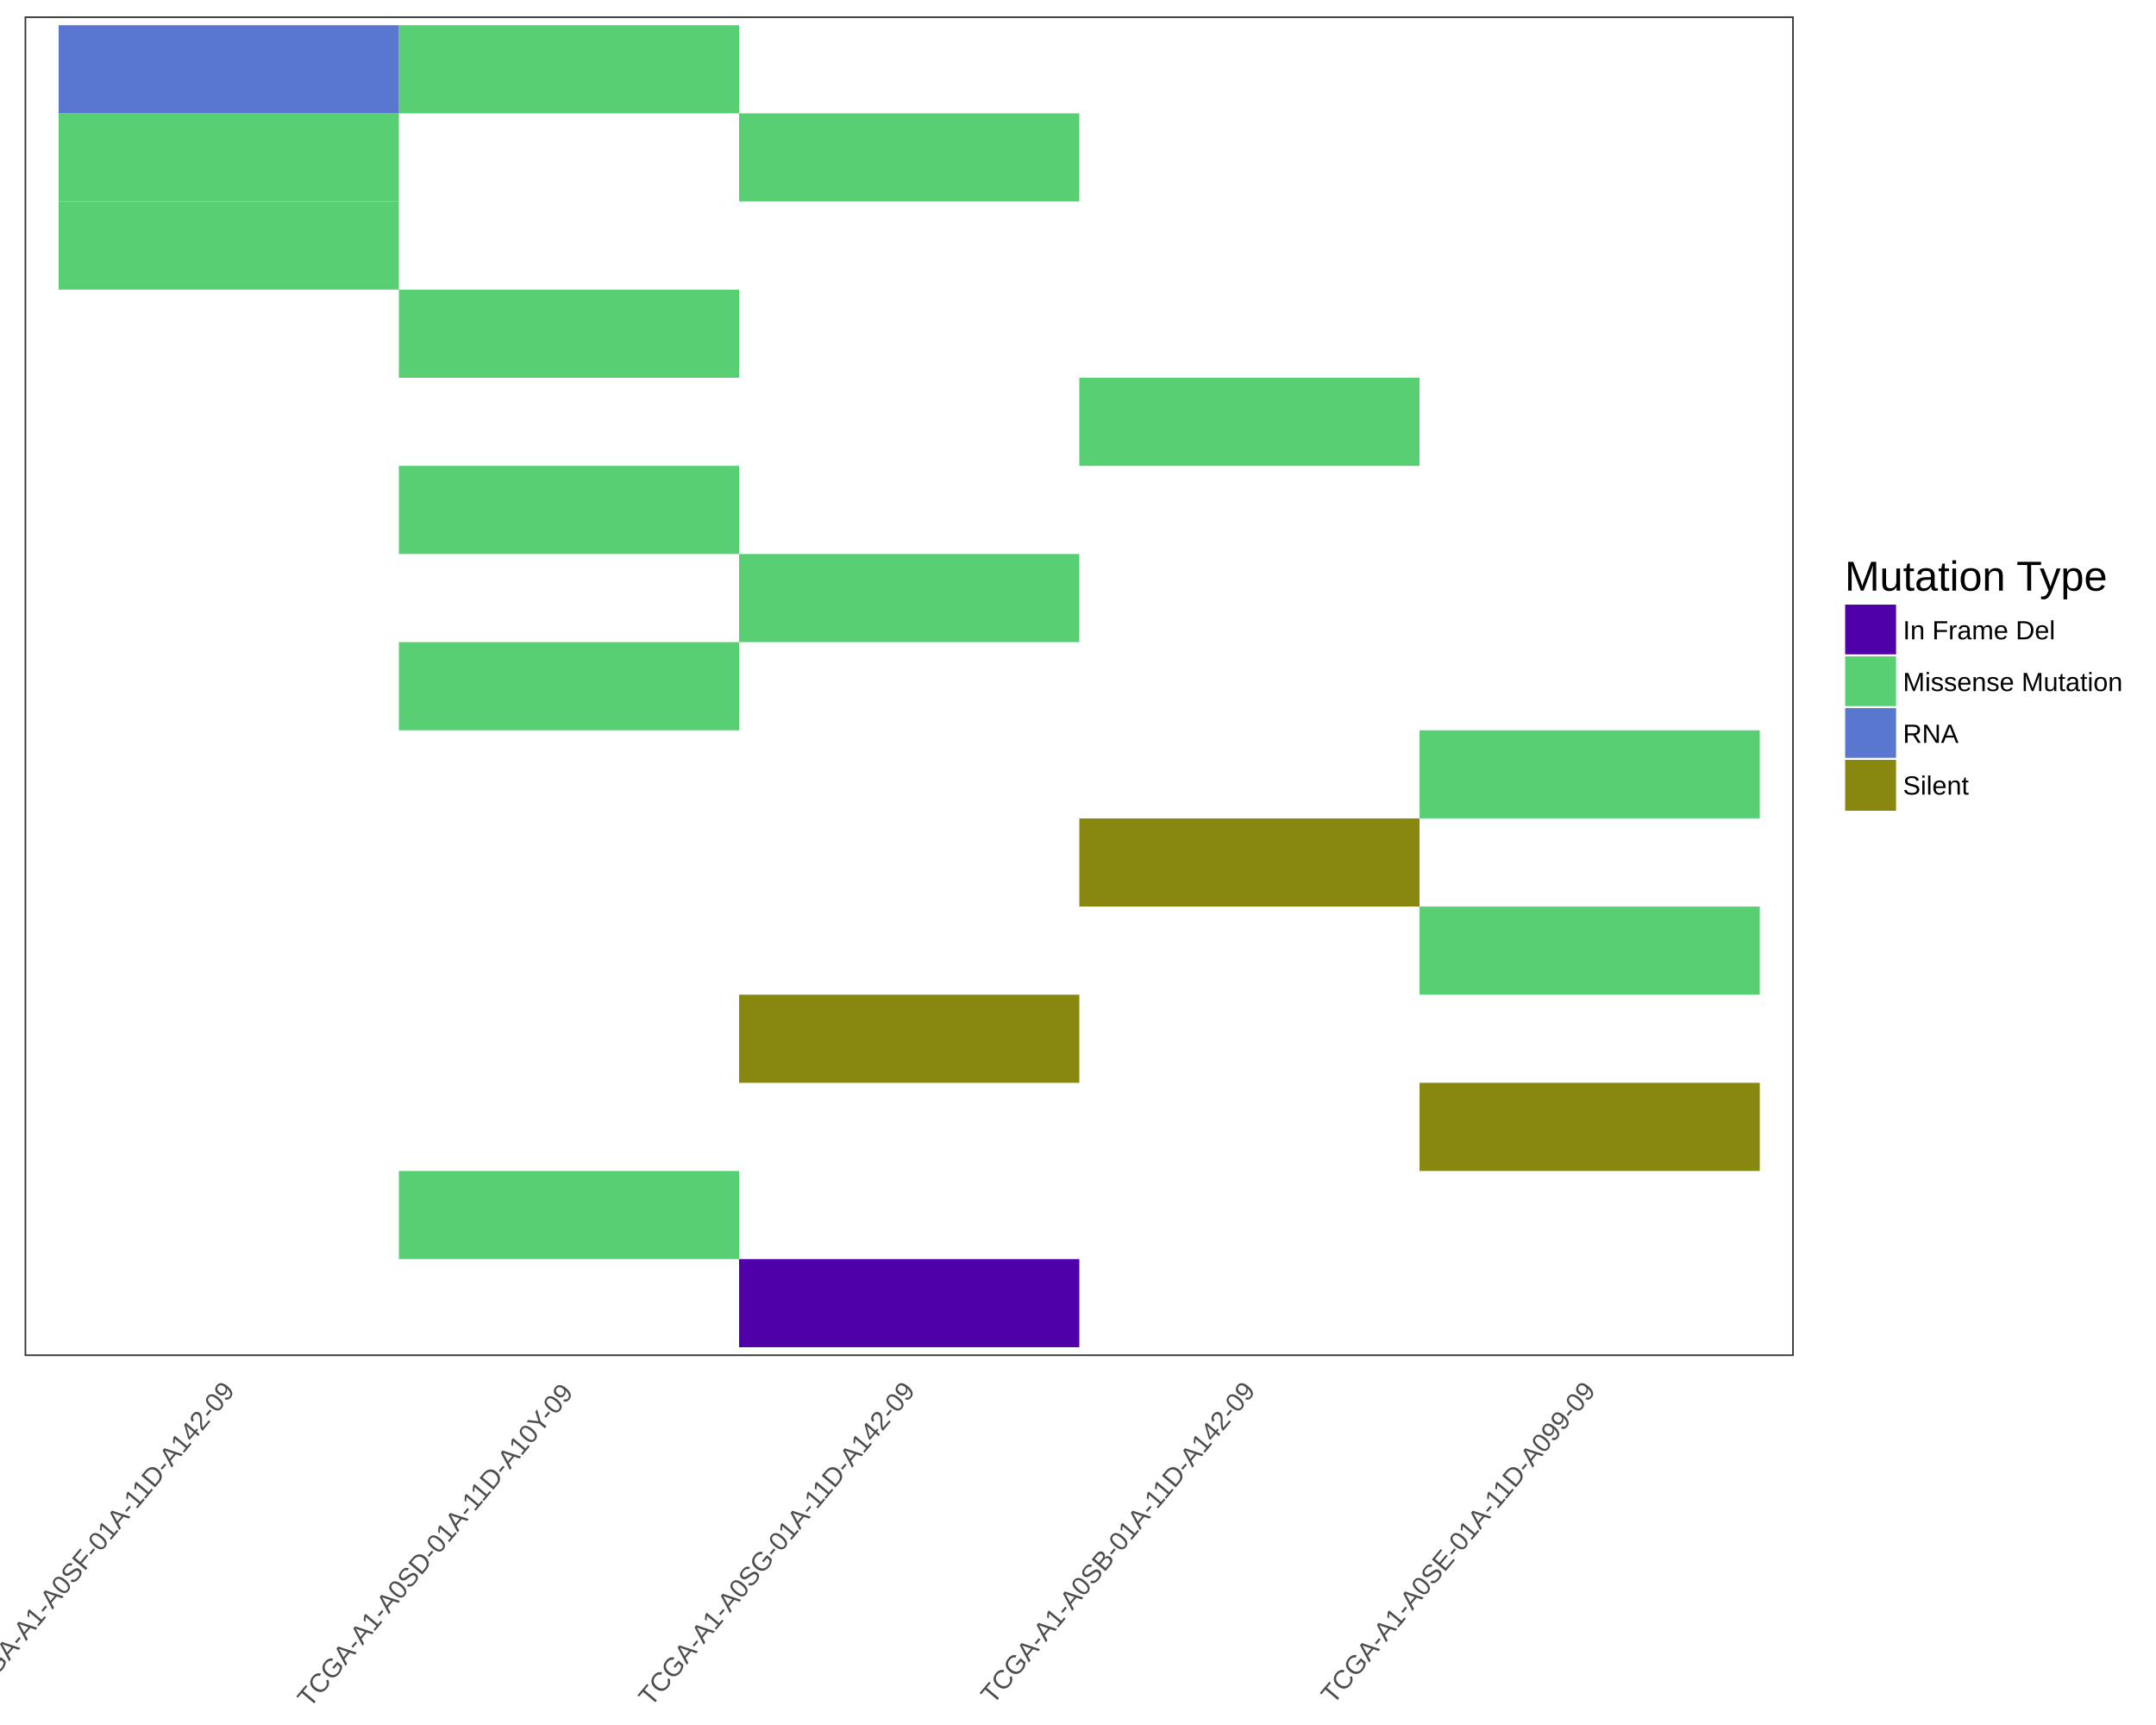
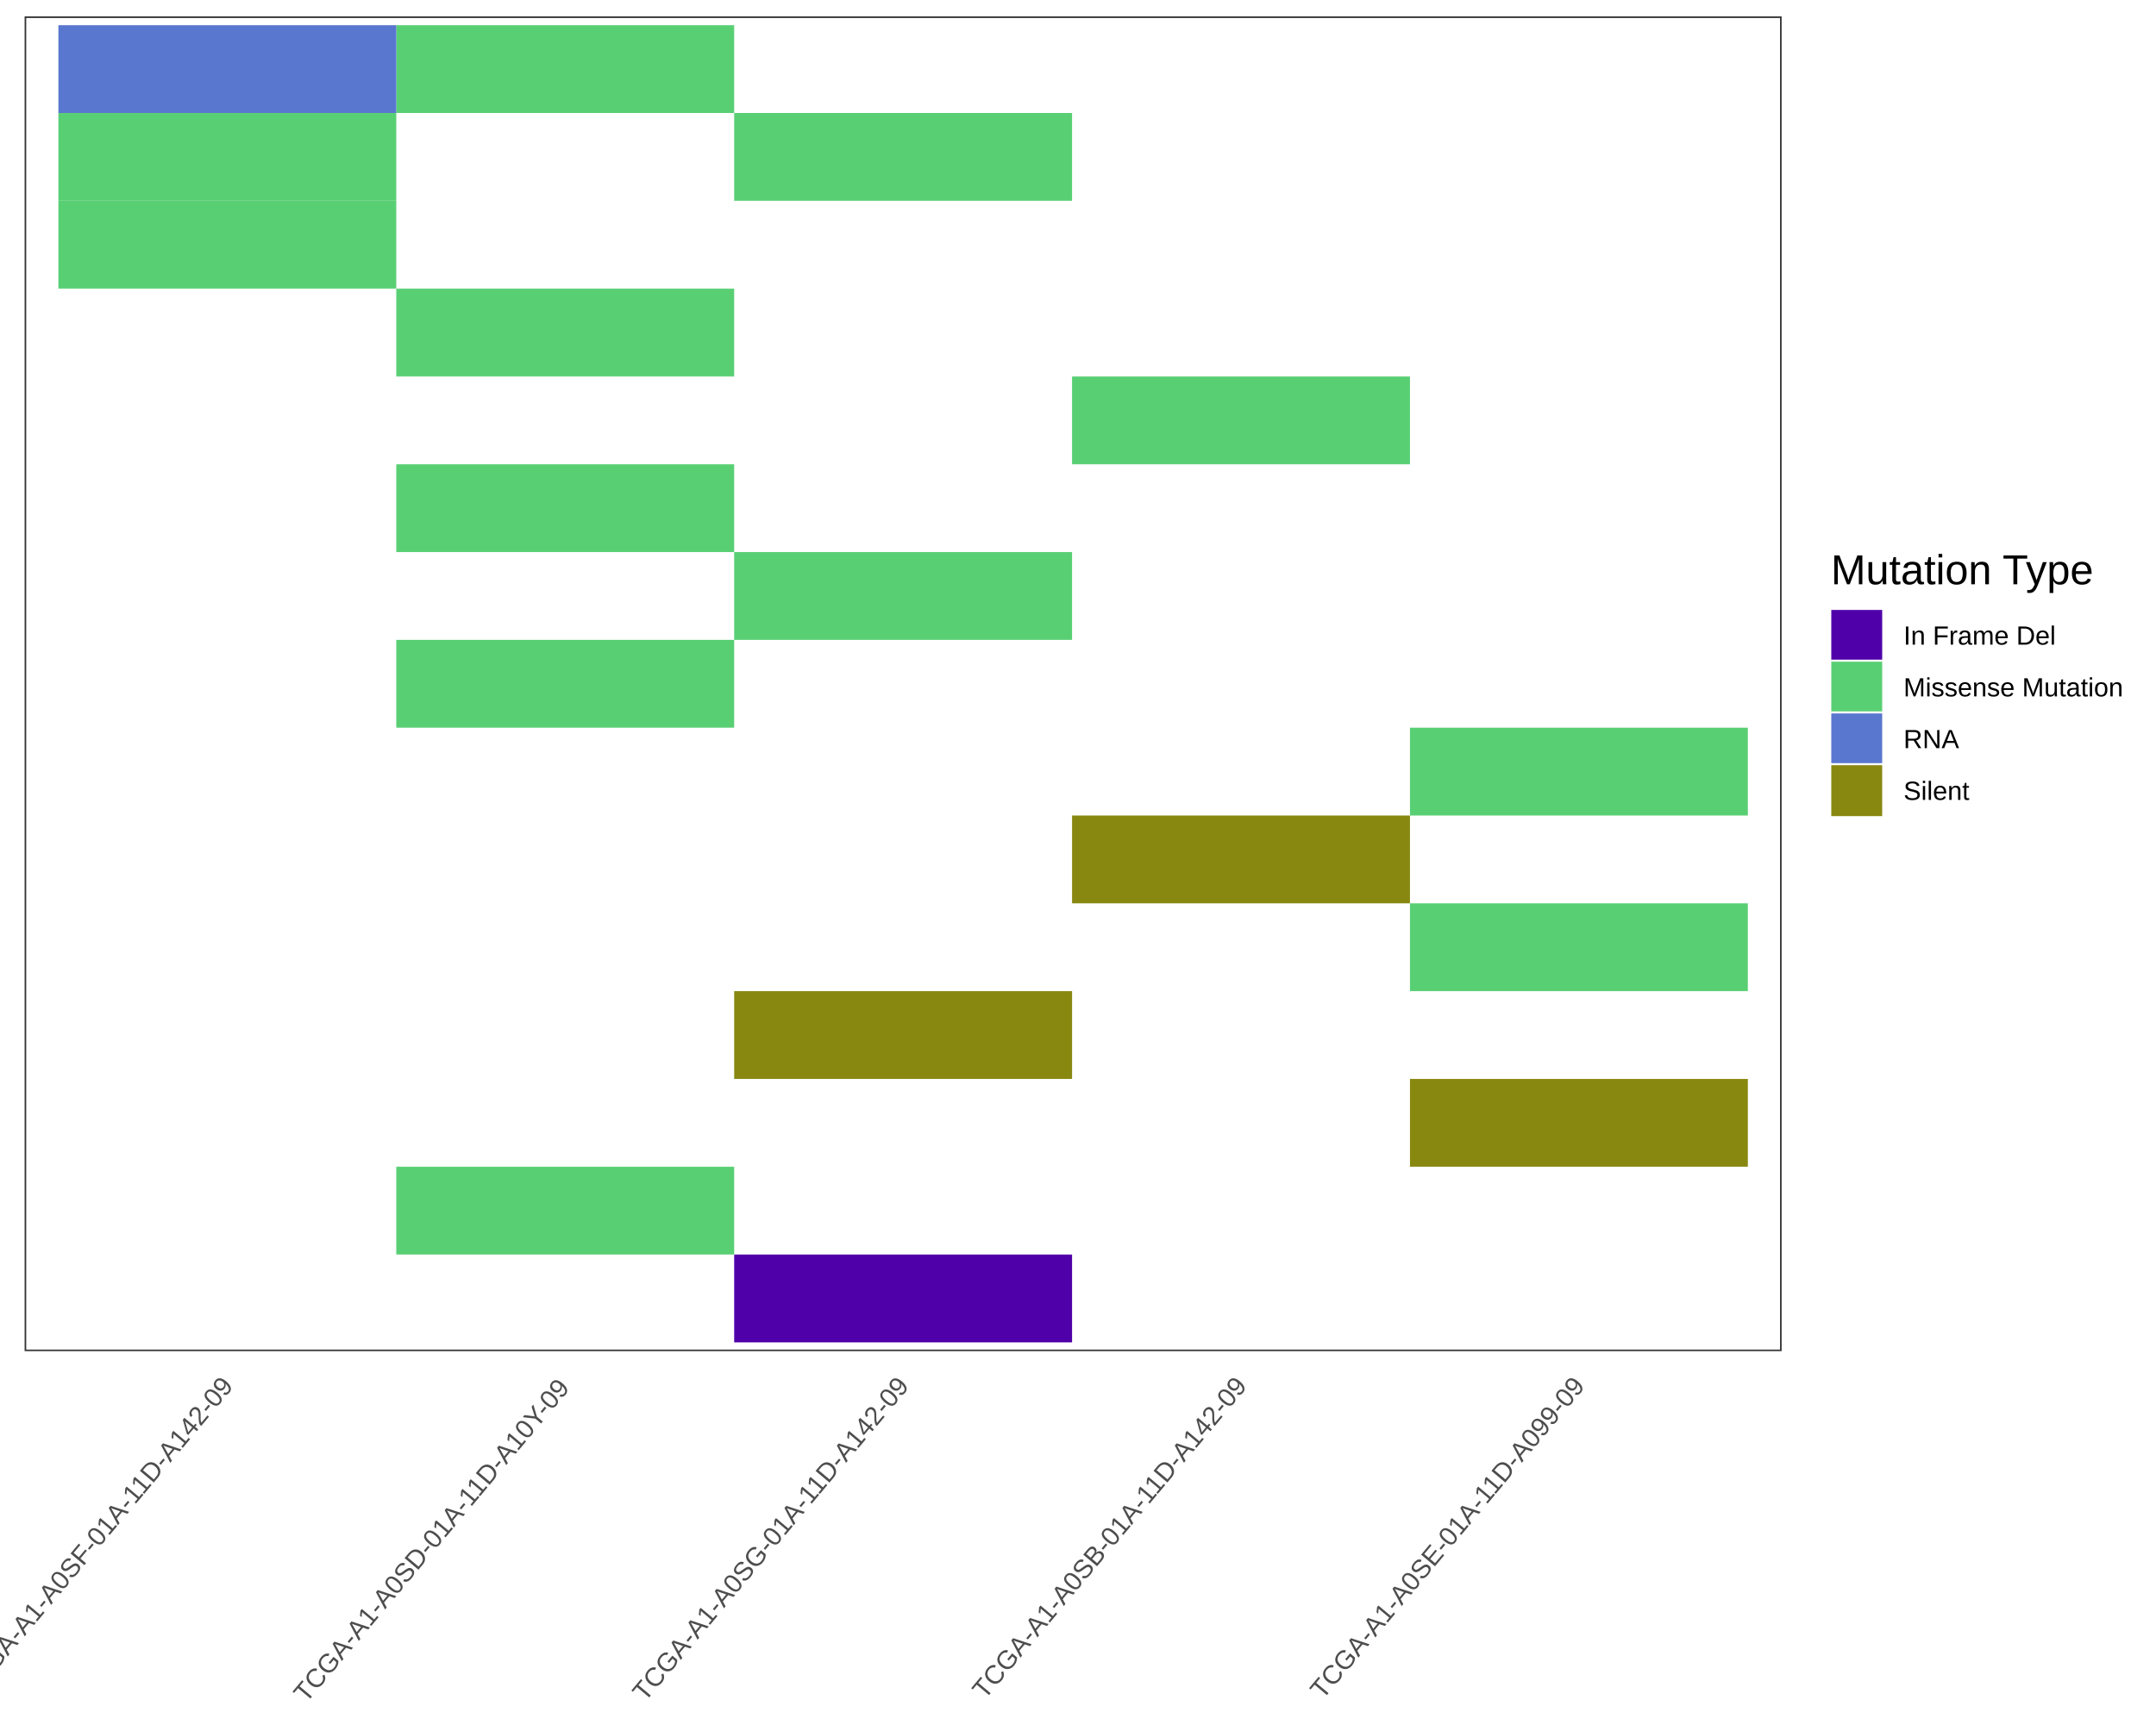
<svg xmlns="http://www.w3.org/2000/svg" viewBox="0 0 720.00 576.00">
  <defs>
    <style type="text/css">
    line, polyline, path, rect, circle {
      fill: none;
      stroke: #000000;
      stroke-linecap: round;
      stroke-linejoin: round;
      stroke-miterlimit: 10.00;
    }
  </style>
  </defs>
  <rect width="100%" height="100%" style="stroke: none; fill: #FFFFFF;" />
  <rect x="0.00" y="0.00" width="720.00" height="576.00" style="stroke-width: 1.07; stroke: #FFFFFF; fill: #FFFFFF;" />
  <defs>
-     <clipPath id="cpOC4yMTkxOHw1OTkuMDM5fDQ1Mi43OTN8NS40Nzk0NQ==">
-       <rect x="8.22" y="5.48" width="590.82" height="447.31" />
+     <clipPath id="cpOC4yMTkxOHw1OTQuOTg0fDQ1MS4xNjl8NS40Nzk0NQ==">
+       <rect x="8.22" y="5.48" width="586.76" height="445.69" />
    </clipPath>
  </defs>
-   <rect x="8.22" y="5.48" width="590.82" height="447.31" style="stroke-width: 1.07; stroke: #FFFFFF; fill: #FFFFFF;" clip-path="url(#cpOC4yMTkxOHw1OTkuMDM5fDQ1Mi43OTN8NS40Nzk0NQ==)" />
-   <rect x="360.44" y="273.28" width="113.62" height="29.43" style="stroke-width: 0.21; stroke: none; stroke-linecap: butt; fill: #888811;" clip-path="url(#cpOC4yMTkxOHw1OTkuMDM5fDQ1Mi43OTN8NS40Nzk0NQ==)" />
-   <rect x="360.44" y="126.14" width="113.62" height="29.43" style="stroke-width: 0.21; stroke: none; stroke-linecap: butt; fill: #59CF74;" clip-path="url(#cpOC4yMTkxOHw1OTkuMDM5fDQ1Mi43OTN8NS40Nzk0NQ==)" />
-   <rect x="133.20" y="8.42" width="113.62" height="29.43" style="stroke-width: 0.21; stroke: none; stroke-linecap: butt; fill: #59CF74;" clip-path="url(#cpOC4yMTkxOHw1OTkuMDM5fDQ1Mi43OTN8NS40Nzk0NQ==)" />
-   <rect x="133.20" y="390.99" width="113.62" height="29.43" style="stroke-width: 0.21; stroke: none; stroke-linecap: butt; fill: #59CF74;" clip-path="url(#cpOC4yMTkxOHw1OTkuMDM5fDQ1Mi43OTN8NS40Nzk0NQ==)" />
-   <rect x="133.20" y="214.42" width="113.62" height="29.43" style="stroke-width: 0.21; stroke: none; stroke-linecap: butt; fill: #59CF74;" clip-path="url(#cpOC4yMTkxOHw1OTkuMDM5fDQ1Mi43OTN8NS40Nzk0NQ==)" />
-   <rect x="133.20" y="155.56" width="113.62" height="29.43" style="stroke-width: 0.21; stroke: none; stroke-linecap: butt; fill: #59CF74;" clip-path="url(#cpOC4yMTkxOHw1OTkuMDM5fDQ1Mi43OTN8NS40Nzk0NQ==)" />
-   <rect x="133.20" y="96.71" width="113.62" height="29.43" style="stroke-width: 0.21; stroke: none; stroke-linecap: butt; fill: #59CF74;" clip-path="url(#cpOC4yMTkxOHw1OTkuMDM5fDQ1Mi43OTN8NS40Nzk0NQ==)" />
-   <rect x="474.06" y="361.56" width="113.62" height="29.43" style="stroke-width: 0.21; stroke: none; stroke-linecap: butt; fill: #888811;" clip-path="url(#cpOC4yMTkxOHw1OTkuMDM5fDQ1Mi43OTN8NS40Nzk0NQ==)" />
-   <rect x="474.06" y="302.71" width="113.62" height="29.43" style="stroke-width: 0.21; stroke: none; stroke-linecap: butt; fill: #59CF74;" clip-path="url(#cpOC4yMTkxOHw1OTkuMDM5fDQ1Mi43OTN8NS40Nzk0NQ==)" />
-   <rect x="474.06" y="243.85" width="113.62" height="29.43" style="stroke-width: 0.21; stroke: none; stroke-linecap: butt; fill: #59CF74;" clip-path="url(#cpOC4yMTkxOHw1OTkuMDM5fDQ1Mi43OTN8NS40Nzk0NQ==)" />
-   <rect x="19.58" y="37.85" width="113.62" height="29.43" style="stroke-width: 0.21; stroke: none; stroke-linecap: butt; fill: #59CF74;" clip-path="url(#cpOC4yMTkxOHw1OTkuMDM5fDQ1Mi43OTN8NS40Nzk0NQ==)" />
-   <rect x="19.58" y="8.42" width="113.62" height="29.43" style="stroke-width: 0.21; stroke: none; stroke-linecap: butt; fill: #5977CF;" clip-path="url(#cpOC4yMTkxOHw1OTkuMDM5fDQ1Mi43OTN8NS40Nzk0NQ==)" />
-   <rect x="19.58" y="67.28" width="113.62" height="29.43" style="stroke-width: 0.21; stroke: none; stroke-linecap: butt; fill: #59CF74;" clip-path="url(#cpOC4yMTkxOHw1OTkuMDM5fDQ1Mi43OTN8NS40Nzk0NQ==)" />
-   <rect x="246.82" y="37.85" width="113.62" height="29.43" style="stroke-width: 0.21; stroke: none; stroke-linecap: butt; fill: #59CF74;" clip-path="url(#cpOC4yMTkxOHw1OTkuMDM5fDQ1Mi43OTN8NS40Nzk0NQ==)" />
-   <rect x="246.82" y="420.42" width="113.62" height="29.43" style="stroke-width: 0.21; stroke: none; stroke-linecap: butt; fill: #4F00A8;" clip-path="url(#cpOC4yMTkxOHw1OTkuMDM5fDQ1Mi43OTN8NS40Nzk0NQ==)" />
-   <rect x="246.82" y="332.14" width="113.62" height="29.43" style="stroke-width: 0.21; stroke: none; stroke-linecap: butt; fill: #888811;" clip-path="url(#cpOC4yMTkxOHw1OTkuMDM5fDQ1Mi43OTN8NS40Nzk0NQ==)" />
-   <rect x="246.82" y="184.99" width="113.62" height="29.43" style="stroke-width: 0.21; stroke: none; stroke-linecap: butt; fill: #59CF74;" clip-path="url(#cpOC4yMTkxOHw1OTkuMDM5fDQ1Mi43OTN8NS40Nzk0NQ==)" />
-   <rect x="8.22" y="5.48" width="590.82" height="447.31" style="stroke-width: 1.07; stroke: #333333;" clip-path="url(#cpOC4yMTkxOHw1OTkuMDM5fDQ1Mi43OTN8NS40Nzk0NQ==)" />
+   <rect x="8.22" y="5.48" width="586.76" height="445.69" style="stroke-width: 1.07; stroke: #FFFFFF; fill: #FFFFFF;" clip-path="url(#cpOC4yMTkxOHw1OTQuOTg0fDQ1MS4xNjl8NS40Nzk0NQ==)" />
+   <rect x="358.02" y="272.31" width="112.84" height="29.32" style="stroke-width: 0.21; stroke: none; stroke-linecap: butt; fill: #888811;" clip-path="url(#cpOC4yMTkxOHw1OTQuOTg0fDQ1MS4xNjl8NS40Nzk0NQ==)" />
+   <rect x="358.02" y="125.70" width="112.84" height="29.32" style="stroke-width: 0.21; stroke: none; stroke-linecap: butt; fill: #59CF74;" clip-path="url(#cpOC4yMTkxOHw1OTQuOTg0fDQ1MS4xNjl8NS40Nzk0NQ==)" />
+   <rect x="132.34" y="8.41" width="112.84" height="29.32" style="stroke-width: 0.21; stroke: none; stroke-linecap: butt; fill: #59CF74;" clip-path="url(#cpOC4yMTkxOHw1OTQuOTg0fDQ1MS4xNjl8NS40Nzk0NQ==)" />
+   <rect x="132.34" y="389.59" width="112.84" height="29.32" style="stroke-width: 0.21; stroke: none; stroke-linecap: butt; fill: #59CF74;" clip-path="url(#cpOC4yMTkxOHw1OTQuOTg0fDQ1MS4xNjl8NS40Nzk0NQ==)" />
+   <rect x="132.34" y="213.66" width="112.84" height="29.32" style="stroke-width: 0.21; stroke: none; stroke-linecap: butt; fill: #59CF74;" clip-path="url(#cpOC4yMTkxOHw1OTQuOTg0fDQ1MS4xNjl8NS40Nzk0NQ==)" />
+   <rect x="132.34" y="155.02" width="112.84" height="29.32" style="stroke-width: 0.21; stroke: none; stroke-linecap: butt; fill: #59CF74;" clip-path="url(#cpOC4yMTkxOHw1OTQuOTg0fDQ1MS4xNjl8NS40Nzk0NQ==)" />
+   <rect x="132.34" y="96.38" width="112.84" height="29.32" style="stroke-width: 0.21; stroke: none; stroke-linecap: butt; fill: #59CF74;" clip-path="url(#cpOC4yMTkxOHw1OTQuOTg0fDQ1MS4xNjl8NS40Nzk0NQ==)" />
+   <rect x="470.86" y="360.27" width="112.84" height="29.32" style="stroke-width: 0.21; stroke: none; stroke-linecap: butt; fill: #888811;" clip-path="url(#cpOC4yMTkxOHw1OTQuOTg0fDQ1MS4xNjl8NS40Nzk0NQ==)" />
+   <rect x="470.86" y="301.63" width="112.84" height="29.32" style="stroke-width: 0.21; stroke: none; stroke-linecap: butt; fill: #59CF74;" clip-path="url(#cpOC4yMTkxOHw1OTQuOTg0fDQ1MS4xNjl8NS40Nzk0NQ==)" />
+   <rect x="470.86" y="242.99" width="112.84" height="29.32" style="stroke-width: 0.21; stroke: none; stroke-linecap: butt; fill: #59CF74;" clip-path="url(#cpOC4yMTkxOHw1OTQuOTg0fDQ1MS4xNjl8NS40Nzk0NQ==)" />
+   <rect x="19.50" y="37.73" width="112.84" height="29.32" style="stroke-width: 0.21; stroke: none; stroke-linecap: butt; fill: #59CF74;" clip-path="url(#cpOC4yMTkxOHw1OTQuOTg0fDQ1MS4xNjl8NS40Nzk0NQ==)" />
+   <rect x="19.50" y="8.41" width="112.84" height="29.32" style="stroke-width: 0.21; stroke: none; stroke-linecap: butt; fill: #5977CF;" clip-path="url(#cpOC4yMTkxOHw1OTQuOTg0fDQ1MS4xNjl8NS40Nzk0NQ==)" />
+   <rect x="19.50" y="67.06" width="112.84" height="29.32" style="stroke-width: 0.21; stroke: none; stroke-linecap: butt; fill: #59CF74;" clip-path="url(#cpOC4yMTkxOHw1OTQuOTg0fDQ1MS4xNjl8NS40Nzk0NQ==)" />
+   <rect x="245.18" y="37.73" width="112.84" height="29.32" style="stroke-width: 0.21; stroke: none; stroke-linecap: butt; fill: #59CF74;" clip-path="url(#cpOC4yMTkxOHw1OTQuOTg0fDQ1MS4xNjl8NS40Nzk0NQ==)" />
+   <rect x="245.18" y="418.92" width="112.84" height="29.32" style="stroke-width: 0.21; stroke: none; stroke-linecap: butt; fill: #4F00A8;" clip-path="url(#cpOC4yMTkxOHw1OTQuOTg0fDQ1MS4xNjl8NS40Nzk0NQ==)" />
+   <rect x="245.18" y="330.95" width="112.84" height="29.32" style="stroke-width: 0.21; stroke: none; stroke-linecap: butt; fill: #888811;" clip-path="url(#cpOC4yMTkxOHw1OTQuOTg0fDQ1MS4xNjl8NS40Nzk0NQ==)" />
+   <rect x="245.18" y="184.34" width="112.84" height="29.32" style="stroke-width: 0.21; stroke: none; stroke-linecap: butt; fill: #59CF74;" clip-path="url(#cpOC4yMTkxOHw1OTQuOTg0fDQ1MS4xNjl8NS40Nzk0NQ==)" />
+   <rect x="8.22" y="5.48" width="586.76" height="445.69" style="stroke-width: 1.07; stroke: #333333;" clip-path="url(#cpOC4yMTkxOHw1OTQuOTg0fDQ1MS4xNjl8NS40Nzk0NQ==)" />
  <defs>
    <clipPath id="cpMHw3MjB8NTc2fDA=">
      <rect x="0.00" y="0.00" width="720.00" height="576.00" />
    </clipPath>
  </defs>
  <g clip-path="url(#cpMHw3MjB8NTc2fDA=)">
-     <text transform="translate(-8.89,568.99) rotate(-50)" style="font-size: 8.80px; fill: #4D4D4D; font-family: Liberation Sans;" textLength="140.05px" lengthAdjust="spacingAndGlyphs">TCGA-A1-A0SF-01A-11D-A142-09</text>
+     <text transform="translate(-9.36,567.37) rotate(-50)" style="font-size: 8.80px; fill: #4D4D4D; font-family: Liberation Sans;" textLength="140.05px" lengthAdjust="spacingAndGlyphs">TCGA-A1-A0SF-01A-11D-A142-09</text>
  </g>
  <g clip-path="url(#cpMHw3MjB8NTc2fDA=)">
-     <text transform="translate(103.44,570.52) rotate(-50)" style="font-size: 8.80px; fill: #4D4D4D; font-family: Liberation Sans;" textLength="142.05px" lengthAdjust="spacingAndGlyphs">TCGA-A1-A0SD-01A-11D-A10Y-09</text>
+     <text transform="translate(102.19,568.90) rotate(-50)" style="font-size: 8.80px; fill: #4D4D4D; font-family: Liberation Sans;" textLength="142.05px" lengthAdjust="spacingAndGlyphs">TCGA-A1-A0SD-01A-11D-A10Y-09</text>
  </g>
  <g clip-path="url(#cpMHw3MjB8NTc2fDA=)">
-     <text transform="translate(217.38,570.14) rotate(-50)" style="font-size: 8.80px; fill: #4D4D4D; font-family: Liberation Sans;" textLength="141.56px" lengthAdjust="spacingAndGlyphs">TCGA-A1-A0SG-01A-11D-A142-09</text>
+     <text transform="translate(215.35,568.52) rotate(-50)" style="font-size: 8.80px; fill: #4D4D4D; font-family: Liberation Sans;" textLength="141.56px" lengthAdjust="spacingAndGlyphs">TCGA-A1-A0SG-01A-11D-A142-09</text>
  </g>
  <g clip-path="url(#cpMHw3MjB8NTc2fDA=)">
-     <text transform="translate(331.64,569.38) rotate(-50)" style="font-size: 8.80px; fill: #4D4D4D; font-family: Liberation Sans;" textLength="140.56px" lengthAdjust="spacingAndGlyphs">TCGA-A1-A0SB-01A-11D-A142-09</text>
+     <text transform="translate(328.83,567.75) rotate(-50)" style="font-size: 8.80px; fill: #4D4D4D; font-family: Liberation Sans;" textLength="140.56px" lengthAdjust="spacingAndGlyphs">TCGA-A1-A0SB-01A-11D-A142-09</text>
  </g>
  <g clip-path="url(#cpMHw3MjB8NTc2fDA=)">
-     <text transform="translate(445.26,569.38) rotate(-50)" style="font-size: 8.80px; fill: #4D4D4D; font-family: Liberation Sans;" textLength="140.56px" lengthAdjust="spacingAndGlyphs">TCGA-A1-A0SE-01A-11D-A099-09</text>
+     <text transform="translate(441.67,567.75) rotate(-50)" style="font-size: 8.80px; fill: #4D4D4D; font-family: Liberation Sans;" textLength="140.56px" lengthAdjust="spacingAndGlyphs">TCGA-A1-A0SE-01A-11D-A099-09</text>
  </g>
-   <rect x="610.38" y="181.74" width="104.14" height="94.80" style="stroke-width: 1.07; stroke: none; fill: #FFFFFF;" clip-path="url(#cpMHw3MjB8NTc2fDA=)" />
+   <rect x="605.94" y="178.52" width="108.58" height="99.60" style="stroke-width: 1.07; stroke: none; fill: #FFFFFF;" clip-path="url(#cpMHw3MjB8NTc2fDA=)" />
  <g clip-path="url(#cpMHw3MjB8NTc2fDA=)">
-     <text x="616.05" y="197.23" style="font-size: 14.00px; font-family: Liberation Sans;" textLength="88.71px" lengthAdjust="spacingAndGlyphs">Mutation Type</text>
+     <text x="611.42" y="195.09" style="font-size: 14.00px; font-family: Liberation Sans;" textLength="88.71px" lengthAdjust="spacingAndGlyphs">Mutation Type</text>
  </g>
-   <rect x="616.05" y="201.75" width="17.28" height="17.28" style="stroke-width: 1.07; stroke: #FFFFFF; fill: #F2F2F2;" clip-path="url(#cpMHw3MjB8NTc2fDA=)" />
-   <rect x="616.19" y="201.89" width="17.00" height="17.00" style="stroke-width: 0.21; stroke: none; stroke-linejoin: miter; fill: #4F00A8;" clip-path="url(#cpMHw3MjB8NTc2fDA=)" />
-   <rect x="616.05" y="219.03" width="17.28" height="17.28" style="stroke-width: 1.07; stroke: #FFFFFF; fill: #F2F2F2;" clip-path="url(#cpMHw3MjB8NTc2fDA=)" />
-   <rect x="616.19" y="219.17" width="17.00" height="17.00" style="stroke-width: 0.21; stroke: none; stroke-linejoin: miter; fill: #59CF74;" clip-path="url(#cpMHw3MjB8NTc2fDA=)" />
-   <rect x="616.05" y="236.31" width="17.28" height="17.28" style="stroke-width: 1.07; stroke: #FFFFFF; fill: #F2F2F2;" clip-path="url(#cpMHw3MjB8NTc2fDA=)" />
-   <rect x="616.19" y="236.45" width="17.00" height="17.00" style="stroke-width: 0.21; stroke: none; stroke-linejoin: miter; fill: #5977CF;" clip-path="url(#cpMHw3MjB8NTc2fDA=)" />
-   <rect x="616.05" y="253.59" width="17.28" height="17.28" style="stroke-width: 1.07; stroke: #FFFFFF; fill: #F2F2F2;" clip-path="url(#cpMHw3MjB8NTc2fDA=)" />
-   <rect x="616.19" y="253.73" width="17.00" height="17.00" style="stroke-width: 0.21; stroke: none; stroke-linejoin: miter; fill: #888811;" clip-path="url(#cpMHw3MjB8NTc2fDA=)" />
+   <rect x="611.42" y="203.52" width="17.28" height="17.28" style="stroke-width: 1.07; stroke: #FFFFFF; fill: #F2F2F2;" clip-path="url(#cpMHw3MjB8NTc2fDA=)" />
+   <rect x="611.56" y="203.67" width="17.00" height="17.00" style="stroke-width: 0.21; stroke: none; stroke-linejoin: miter; fill: #4F00A8;" clip-path="url(#cpMHw3MjB8NTc2fDA=)" />
+   <rect x="611.42" y="220.80" width="17.28" height="17.28" style="stroke-width: 1.07; stroke: #FFFFFF; fill: #F2F2F2;" clip-path="url(#cpMHw3MjB8NTc2fDA=)" />
+   <rect x="611.56" y="220.95" width="17.00" height="17.00" style="stroke-width: 0.21; stroke: none; stroke-linejoin: miter; fill: #59CF74;" clip-path="url(#cpMHw3MjB8NTc2fDA=)" />
+   <rect x="611.42" y="238.08" width="17.28" height="17.28" style="stroke-width: 1.07; stroke: #FFFFFF; fill: #F2F2F2;" clip-path="url(#cpMHw3MjB8NTc2fDA=)" />
+   <rect x="611.56" y="238.23" width="17.00" height="17.00" style="stroke-width: 0.21; stroke: none; stroke-linejoin: miter; fill: #5977CF;" clip-path="url(#cpMHw3MjB8NTc2fDA=)" />
+   <rect x="611.42" y="255.36" width="17.28" height="17.28" style="stroke-width: 1.07; stroke: #FFFFFF; fill: #F2F2F2;" clip-path="url(#cpMHw3MjB8NTc2fDA=)" />
+   <rect x="611.56" y="255.51" width="17.00" height="17.00" style="stroke-width: 0.21; stroke: none; stroke-linejoin: miter; fill: #888811;" clip-path="url(#cpMHw3MjB8NTc2fDA=)" />
  <g clip-path="url(#cpMHw3MjB8NTc2fDA=)">
-     <text x="635.49" y="213.48" style="font-size: 8.80px; font-family: Liberation Sans;" textLength="52.01px" lengthAdjust="spacingAndGlyphs">In Frame Del</text>
+     <text x="635.68" y="215.26" style="font-size: 8.80px; font-family: Liberation Sans;" textLength="52.01px" lengthAdjust="spacingAndGlyphs">In Frame Del</text>
  </g>
  <g clip-path="url(#cpMHw3MjB8NTc2fDA=)">
-     <text x="635.49" y="230.76" style="font-size: 8.80px; font-family: Liberation Sans;" textLength="75.03px" lengthAdjust="spacingAndGlyphs">Missense Mutation</text>
+     <text x="635.68" y="232.54" style="font-size: 8.80px; font-family: Liberation Sans;" textLength="75.03px" lengthAdjust="spacingAndGlyphs">Missense Mutation</text>
  </g>
  <g clip-path="url(#cpMHw3MjB8NTc2fDA=)">
-     <text x="635.49" y="248.04" style="font-size: 8.80px; font-family: Liberation Sans;" textLength="19.00px" lengthAdjust="spacingAndGlyphs">RNA</text>
+     <text x="635.68" y="249.82" style="font-size: 8.80px; font-family: Liberation Sans;" textLength="19.00px" lengthAdjust="spacingAndGlyphs">RNA</text>
  </g>
  <g clip-path="url(#cpMHw3MjB8NTc2fDA=)">
-     <text x="635.49" y="265.32" style="font-size: 8.80px; font-family: Liberation Sans;" textLength="22.51px" lengthAdjust="spacingAndGlyphs">Silent</text>
+     <text x="635.68" y="267.10" style="font-size: 8.80px; font-family: Liberation Sans;" textLength="22.51px" lengthAdjust="spacingAndGlyphs">Silent</text>
  </g>
</svg>
